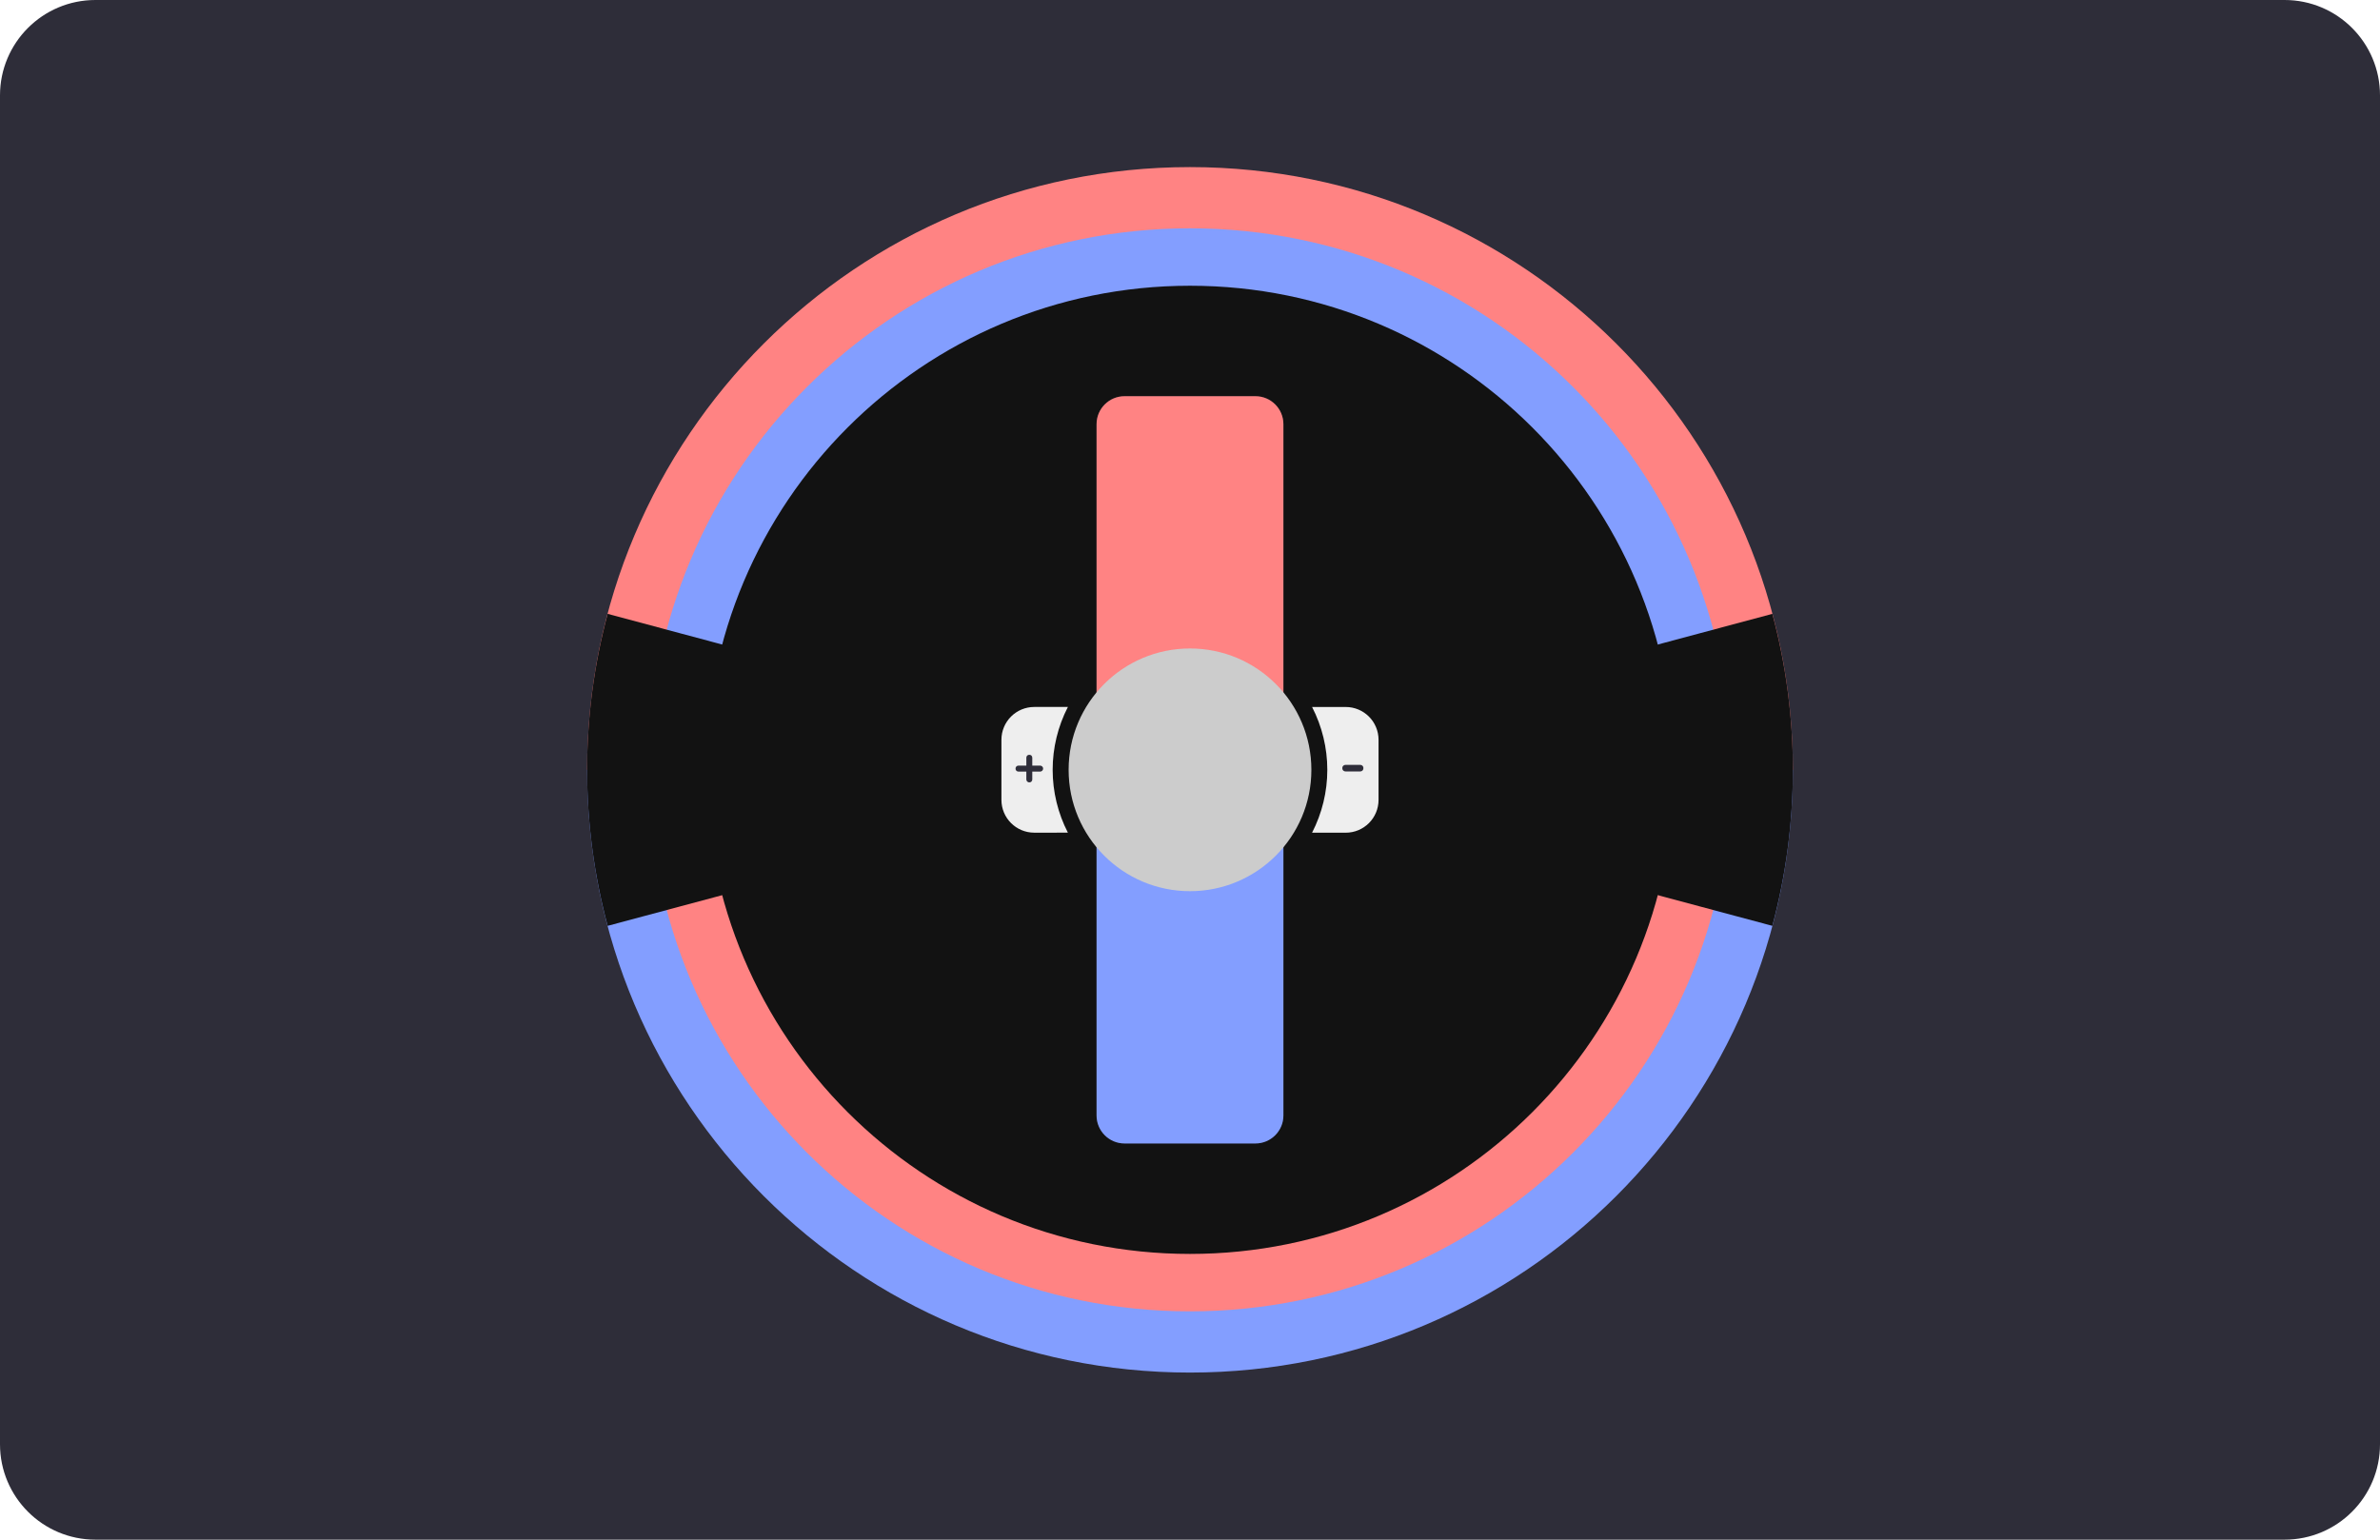
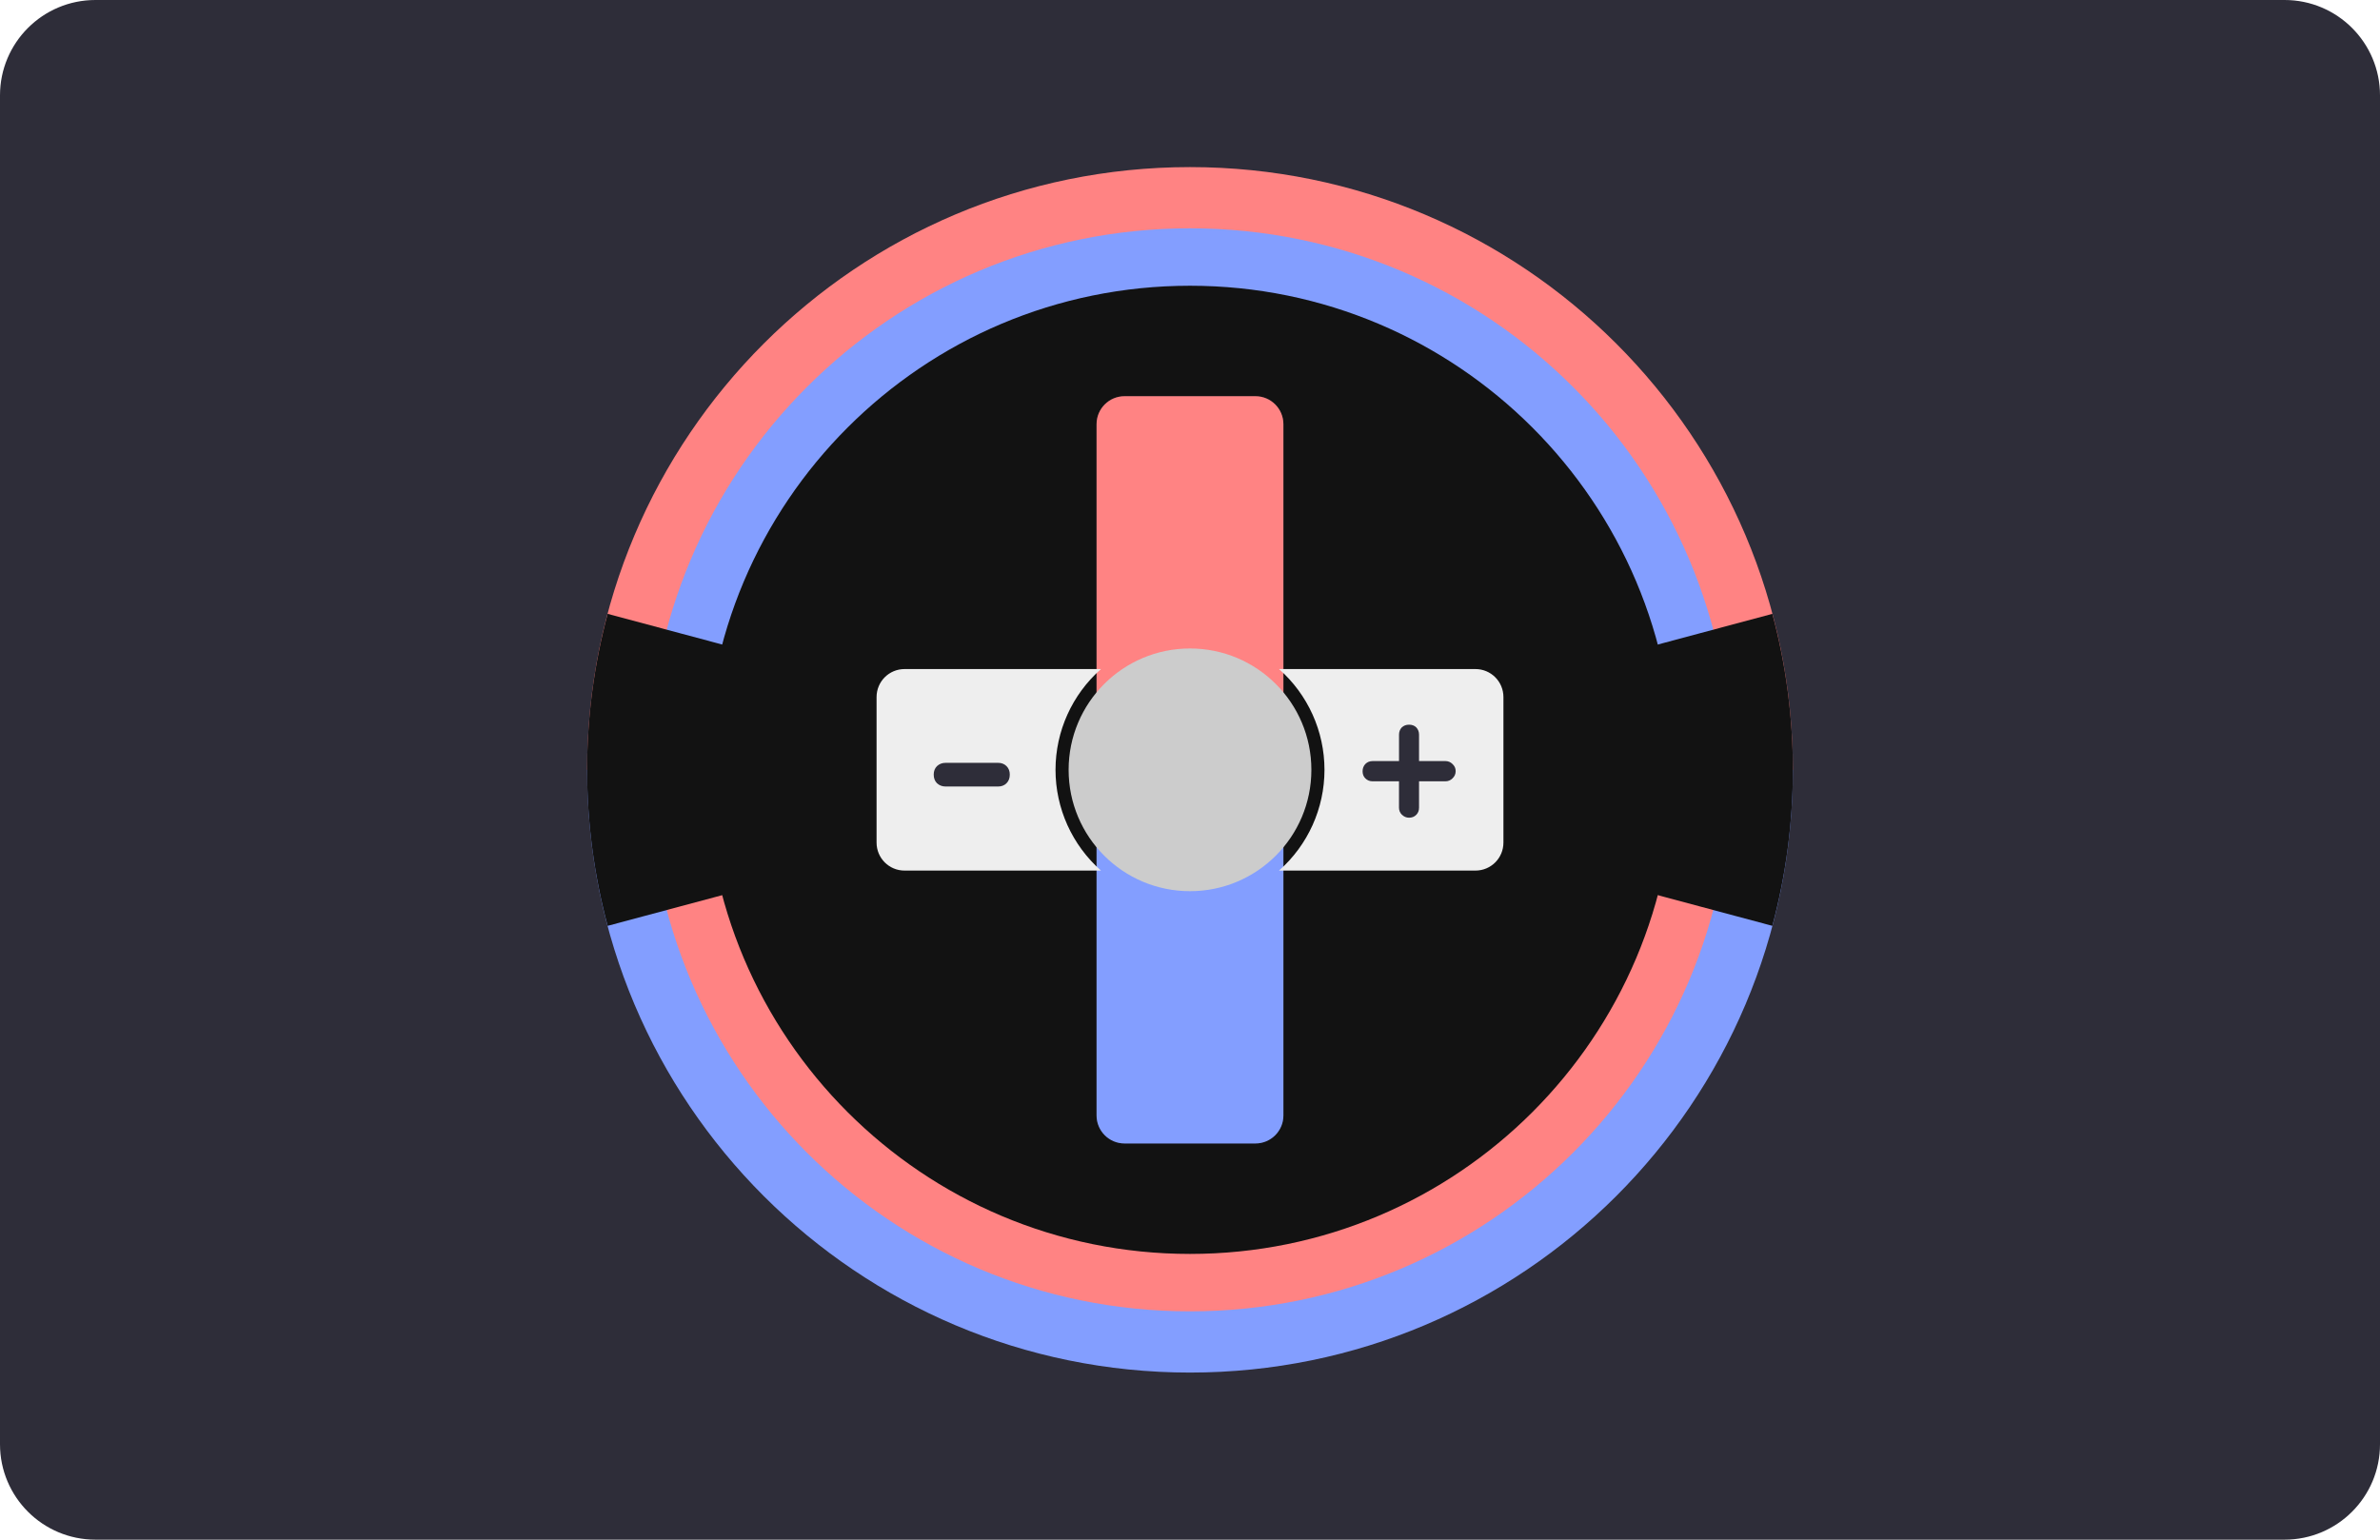
<svg xmlns="http://www.w3.org/2000/svg" width="85mm" height="55mm" viewBox="0 0 85 55" version="1.1" id="svg1">
  <defs id="defs1">
    <clipPath clipPathUnits="userSpaceOnUse" id="clipPath17">
      <circle style="display:inline;fill:#121212;fill-opacity:1;stroke-width:20.263;stroke-linecap:round;stroke-linejoin:round" id="circle18" cx="42.5" cy="-27.5" r="17.293" transform="scale(1,-1)" />
    </clipPath>
    <clipPath clipPathUnits="userSpaceOnUse" id="clipPath19">
      <circle style="display:inline;fill:#121212;fill-opacity:1;stroke-width:20.263;stroke-linecap:round;stroke-linejoin:round" id="circle20" cx="42.5" cy="-27.5" r="17.293" transform="scale(1,-1)" />
    </clipPath>
    <clipPath clipPathUnits="userSpaceOnUse" id="clipPath22">
      <path id="path22" clip-path="url(#clipPath17)" style="display:inline;fill:#ff8383;fill-opacity:1;stroke-width:25.228;stroke-linecap:round;stroke-linejoin:round" d="M 42.5,5.969 A 21.531,21.531 0 0 0 20.969,27.5 21.531,21.531 0 0 0 42.5,49.032 21.531,21.531 0 0 0 64.031,27.5 21.531,21.531 0 0 0 42.5,5.969 Z" transform="matrix(0.92968,0,0,-0.92968,2.9886,-1.933808)" />
    </clipPath>
  </defs>
  <g id="layer1" style="display:inline">
    <rect style="display:inline;fill:#2e2d39;fill-opacity:1;stroke-width:16;stroke-linecap:round;stroke-linejoin:round" id="rect1" width="85" height="55" x="0" y="-55" ry="3.408" transform="scale(1,-1)" />
    <rect style="display:inline;fill:#a8a5ff;stroke-width:16;stroke-linecap:round;stroke-linejoin:round" id="rect2" width="49.477" height="60.59" x="197.379" y="-74.844" ry="3.408" transform="scale(1,-1)" />
    <path id="circle8" style="display:inline;fill:#ff8383;fill-opacity:1;stroke-width:25.228;stroke-linecap:round;stroke-linejoin:round" d="M 42.5,5.969 A 21.531,21.531 0 0 0 20.969,27.5 H 64.031 A 21.531,21.531 0 0 0 42.5,5.969 Z" />
    <path id="circle7" style="display:inline;fill:#839eff;fill-opacity:1;stroke-width:22.665;stroke-linecap:round;stroke-linejoin:round" d="M 42.5,8.156 A 19.344,19.344 0 0 0 23.156,27.5 H 61.844 A 19.344,19.344 0 0 0 42.5,8.156 Z" />
    <path id="path9" style="display:inline;fill:#839eff;fill-opacity:1;stroke-width:25.228;stroke-linecap:round;stroke-linejoin:round" d="M 42.5,49.031 A 21.531,21.531 0 0 1 20.969,27.5 H 64.031 A 21.531,21.531 0 0 1 42.5,49.031 Z" />
    <path id="path10" style="display:inline;fill:#ff8383;fill-opacity:1;stroke-width:22.665;stroke-linecap:round;stroke-linejoin:round" d="M 42.5,46.844 A 19.344,19.344 0 0 1 23.156,27.5 H 61.844 A 19.344,19.344 0 0 1 42.5,46.844 Z" />
    <circle style="display:inline;fill:#121212;fill-opacity:1;stroke-width:20.263;stroke-linecap:round;stroke-linejoin:round" id="circle3" cx="42.5" cy="27.5" r="17.293" />
    <path style="display:inline;fill:#121212;fill-opacity:1;stroke-width:25.228;stroke-linecap:round;stroke-linejoin:round" id="circle10" d="m 21.702,33.073 a 21.531,21.531 0 0 1 0,-11.145 l 20.798,5.573 z" />
    <path style="display:inline;fill:#121212;fill-opacity:1;stroke-width:25.228;stroke-linecap:round;stroke-linejoin:round" id="path11" d="m -63.298,33.073 a 21.531,21.531 0 0 1 0,-11.145 l 20.798,5.573 z" transform="scale(-1,1)" />
    <g id="dcmagnetouter" transform="matrix(1,0,0,-1,0,55)">
      <g id="dcmagnet">
        <rect style="fill:#2e2d39;fill-opacity:1;stroke:none;stroke-width:1;stroke-linecap:round;stroke-linejoin:round;stroke-opacity:0" id="dcmagnetinner" width="6.673" height="26.694" x="39.163" y="14.153" ry="1" />
        <rect style="display:inline;fill:#ff8383;fill-opacity:1;stroke:none;stroke-width:1;stroke-linecap:round;stroke-linejoin:round;stroke-opacity:0" id="north" width="6.673" height="13.347" x="39.163" y="27.5" ry="1" />
        <rect style="display:inline;fill:#839eff;fill-opacity:1;stroke:none;stroke-width:1;stroke-linecap:round;stroke-linejoin:round;stroke-opacity:0" id="south" width="6.673" height="13.347" x="39.163" y="14.153" ry="1" />
      </g>
    </g>
    <circle style="display:inline;fill:#cccccc;fill-opacity:1;stroke-width:5.079;stroke-linecap:round;stroke-linejoin:round" id="circle11" cx="42.5" cy="27.5" r="4.335" />
    <g id="brushes">
-       <path id="rect12" style="fill:#eeeeee;fill-opacity:1;stroke:#000000;stroke-width:0.961;stroke-linecap:round;stroke-linejoin:round;stroke-opacity:0" d="m 36.94,29.745 c -0.651,0 -1.175,-0.524 -1.175,-1.175 v -2.141 c 0,-0.651 0.524,-1.175 1.175,-1.175 h 1.199 a 4.904,4.904 0 0 0 -0.544,2.245 4.904,4.904 0 0 0 0.544,2.245 z m 9.92,0 a 4.904,4.904 0 0 0 0.544,-2.245 4.904,4.904 0 0 0 -0.544,-2.245 h 1.199 c 0.651,0 1.175,0.524 1.175,1.175 v 2.141 c 0,0.651 -0.524,1.175 -1.175,1.175 z" />
-       <path d="m 36.761,26.963 q -0.046,0 -0.077,0.029 -0.029,0.031 -0.029,0.077 v 0.28 h -0.28 q -0.046,0 -0.077,0.031 -0.029,0.031 -0.029,0.077 0,0.046 0.029,0.075 0.031,0.031 0.077,0.031 h 0.28 v 0.28 q 0,0.044 0.031,0.075 0.033,0.031 0.075,0.031 0.048,0 0.077,-0.031 0.029,-0.029 0.029,-0.075 v -0.28 h 0.28 q 0.044,0 0.075,-0.031 0.033,-0.031 0.033,-0.077 0,-0.044 -0.033,-0.075 -0.031,-0.031 -0.075,-0.031 h -0.28 v -0.28 q 0,-0.046 -0.029,-0.077 -0.029,-0.029 -0.077,-0.029 z" id="text15" style="font-weight:bold;font-size:2.089px;line-height:1.3;font-family:Comfortaa;-inkscape-font-specification:'Comfortaa Bold';fill:#2e2d39;stroke-width:0.298;stroke-linecap:round;stroke-linejoin:round;stroke-opacity:0" aria-label="+" />
-       <path d="m 48.058,27.322 q -0.051,0 -0.086,0.033 -0.033,0.033 -0.033,0.084 0,0.054 0.033,0.086 0.035,0.033 0.086,0.033 h 0.519 q 0.051,0 0.084,-0.033 0.033,-0.033 0.033,-0.086 0,-0.051 -0.033,-0.084 -0.033,-0.033 -0.084,-0.033 z" id="text16" style="font-weight:bold;font-size:2.089px;line-height:1.3;font-family:Comfortaa;-inkscape-font-specification:'Comfortaa Bold';fill:#2e2d39;stroke-width:0.332;stroke-linecap:round;stroke-linejoin:round;stroke-opacity:0" aria-label="-" />
+       <path id="rect3" style="display:inline;fill:#eeeeee;stroke:none;stroke-width:0.836;stroke-linecap:round;stroke-linejoin:round" d="M 32.306 23.9 C 31.752 23.9 31.306 24.347 31.306 24.901 L 31.306 30.099 C 31.306 30.653 31.752 31.099 32.306 31.099 L 39.321 31.099 A 4.803 4.803 0 0 1 37.697 27.5 A 4.803 4.803 0 0 1 39.321 23.9 L 32.306 23.9 z M 45.679 23.9 A 4.803 4.803 0 0 1 47.303 27.5 A 4.803 4.803 0 0 1 45.679 31.099 L 52.694 31.099 C 53.248 31.099 53.694 30.653 53.694 30.099 L 53.694 24.901 C 53.694 24.347 53.248 23.9 52.694 23.9 L 45.679 23.9 z " />
+       <path d="m 50.323,25.887 q -0.155,0 -0.26,0.098 -0.098,0.105 -0.098,0.26 v 0.942 H 49.022 q -0.155,0 -0.26,0.105 -0.098,0.105 -0.098,0.26 0,0.155 0.098,0.253 0.105,0.105 0.26,0.105 h 0.942 v 0.942 q 0,0.148 0.105,0.253 0.113,0.105 0.253,0.105 0.162,0 0.26,-0.105 0.098,-0.098 0.098,-0.253 v -0.942 h 0.942 q 0.148,0 0.253,-0.105 0.113,-0.105 0.113,-0.26 0,-0.148 -0.113,-0.253 -0.105,-0.105 -0.253,-0.105 h -0.942 v -0.942 q 0,-0.155 -0.098,-0.26 -0.098,-0.098 -0.26,-0.098 z" id="dcmplus" style="font-weight:bold;font-size:2.089px;line-height:1.3;font-family:Comfortaa;-inkscape-font-specification:'Comfortaa Bold';fill:#2e2d39;stroke-width:1.005;stroke-linecap:round;stroke-linejoin:round;stroke-opacity:0" aria-label="+" />
+       <path d="m 33.774,27.25 q -0.185,0 -0.31,0.117 -0.117,0.117 -0.117,0.302 0,0.193 0.117,0.31 0.126,0.117 0.31,0.117 h 1.871 q 0.185,0 0.302,-0.117 0.117,-0.117 0.117,-0.31 0,-0.185 -0.117,-0.302 -0.117,-0.117 -0.302,-0.117 z" id="dcmminus" style="font-weight:bold;font-size:2.089px;line-height:1.3;font-family:Comfortaa;-inkscape-font-specification:'Comfortaa Bold';fill:#2e2d39;stroke-width:1.199;stroke-linecap:round;stroke-linejoin:round;stroke-opacity:0" aria-label="-" />
    </g>
  </g>
</svg>
